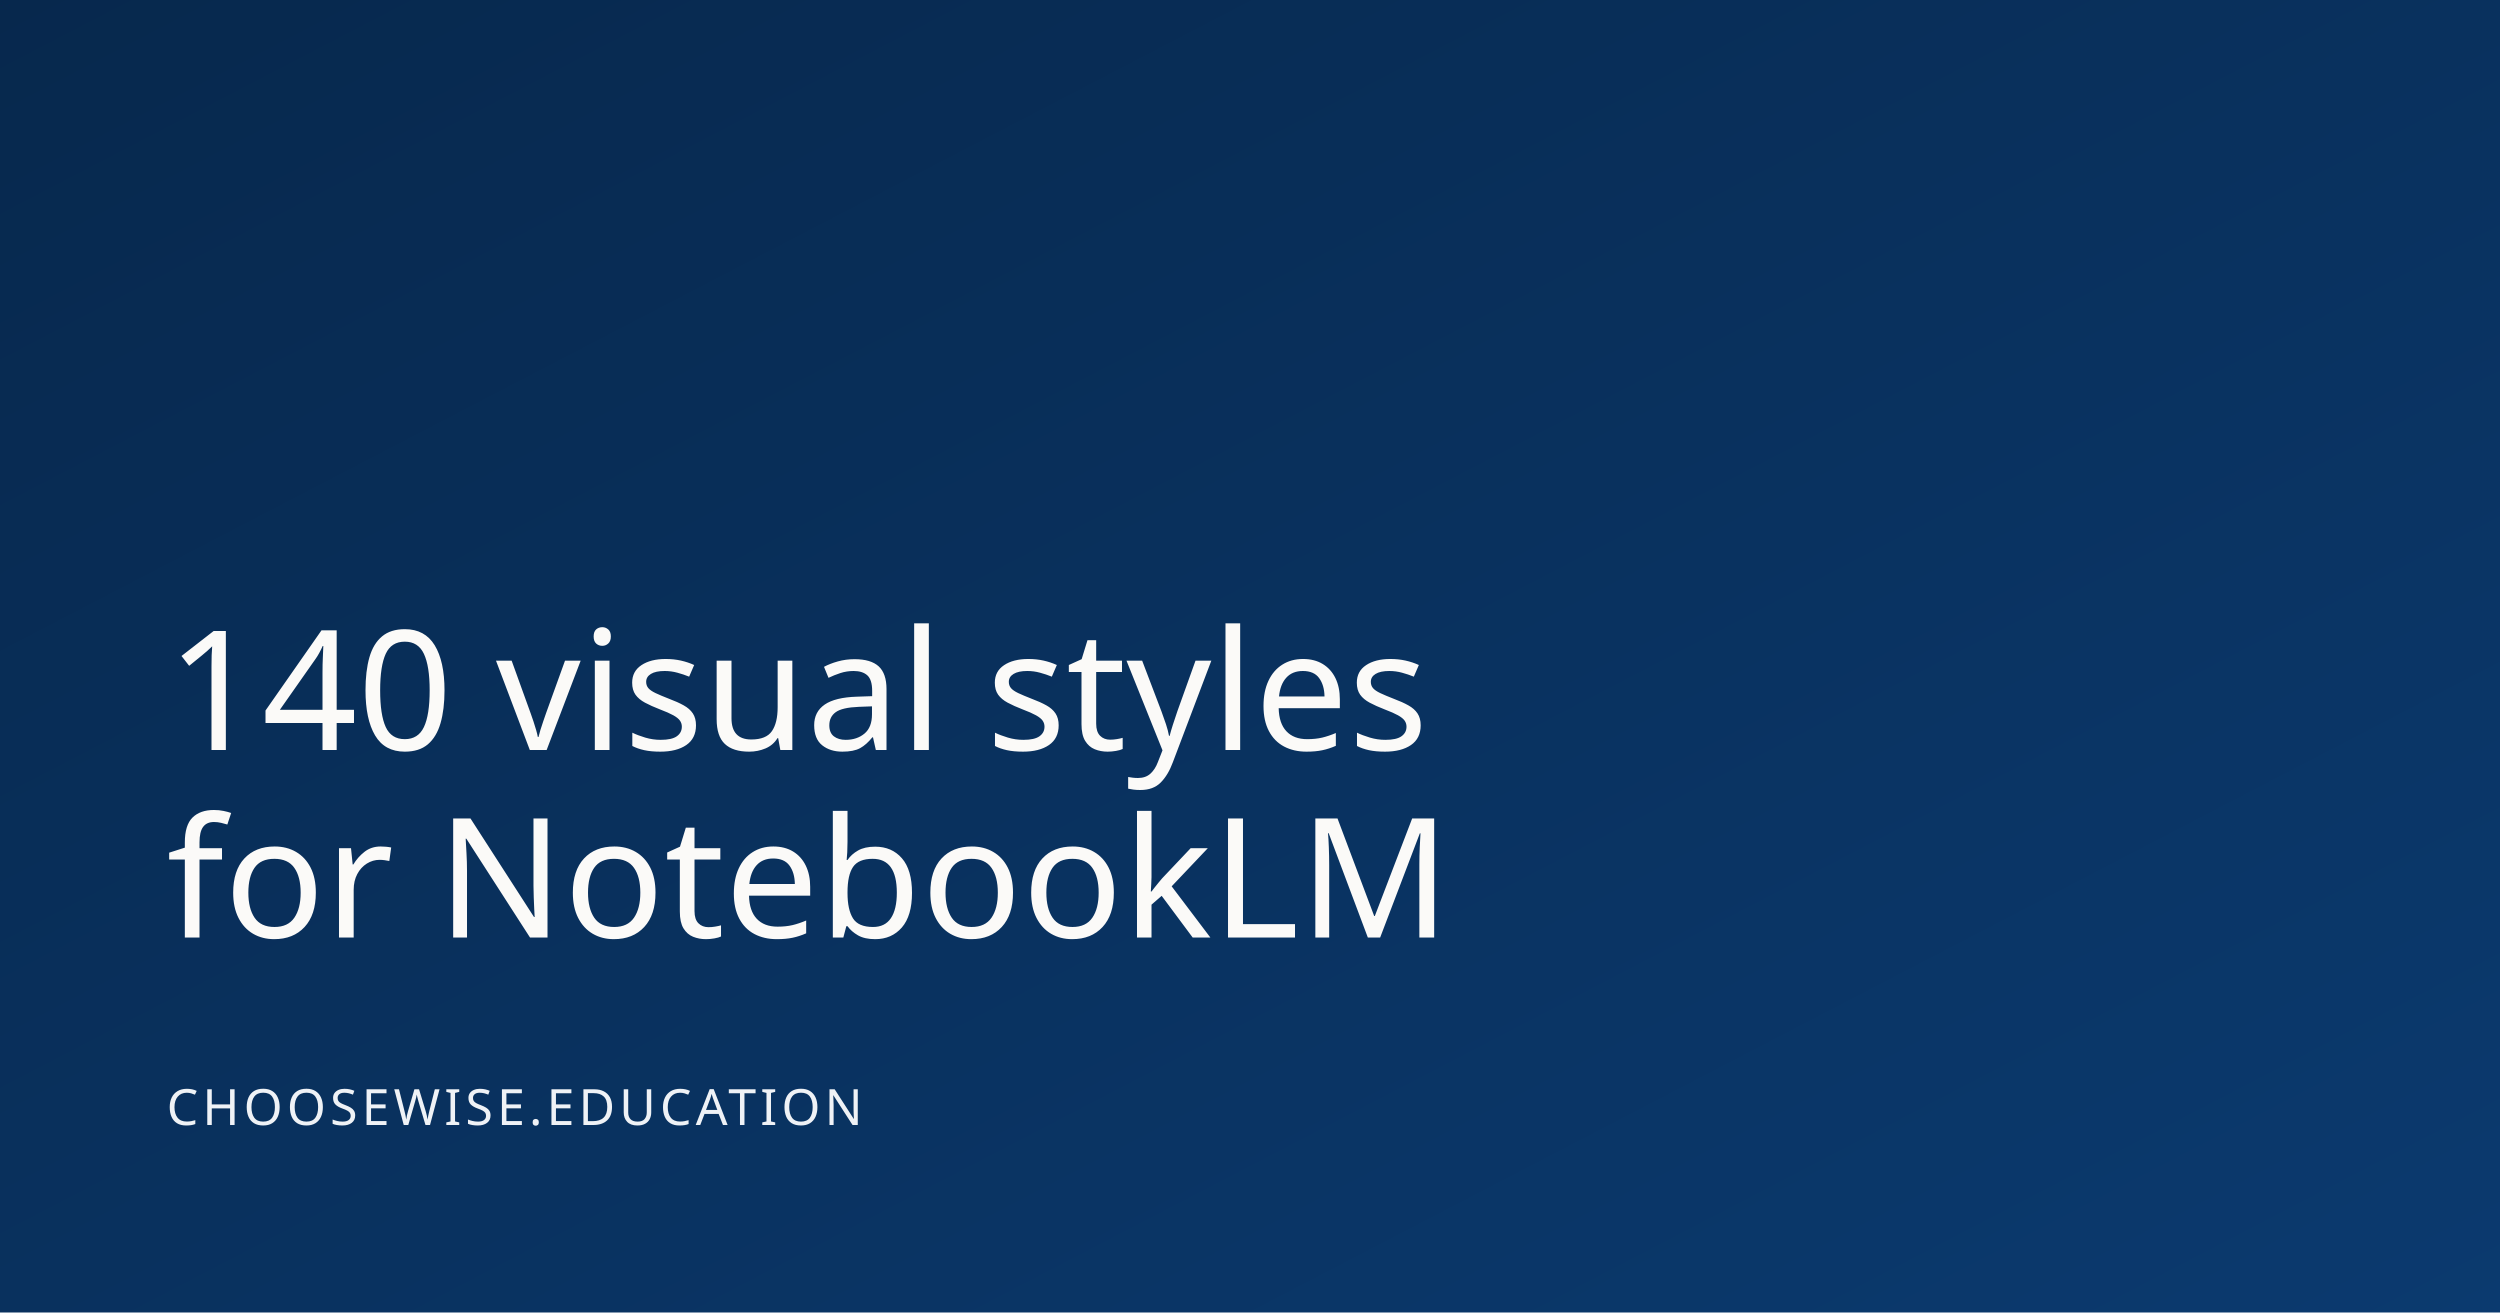
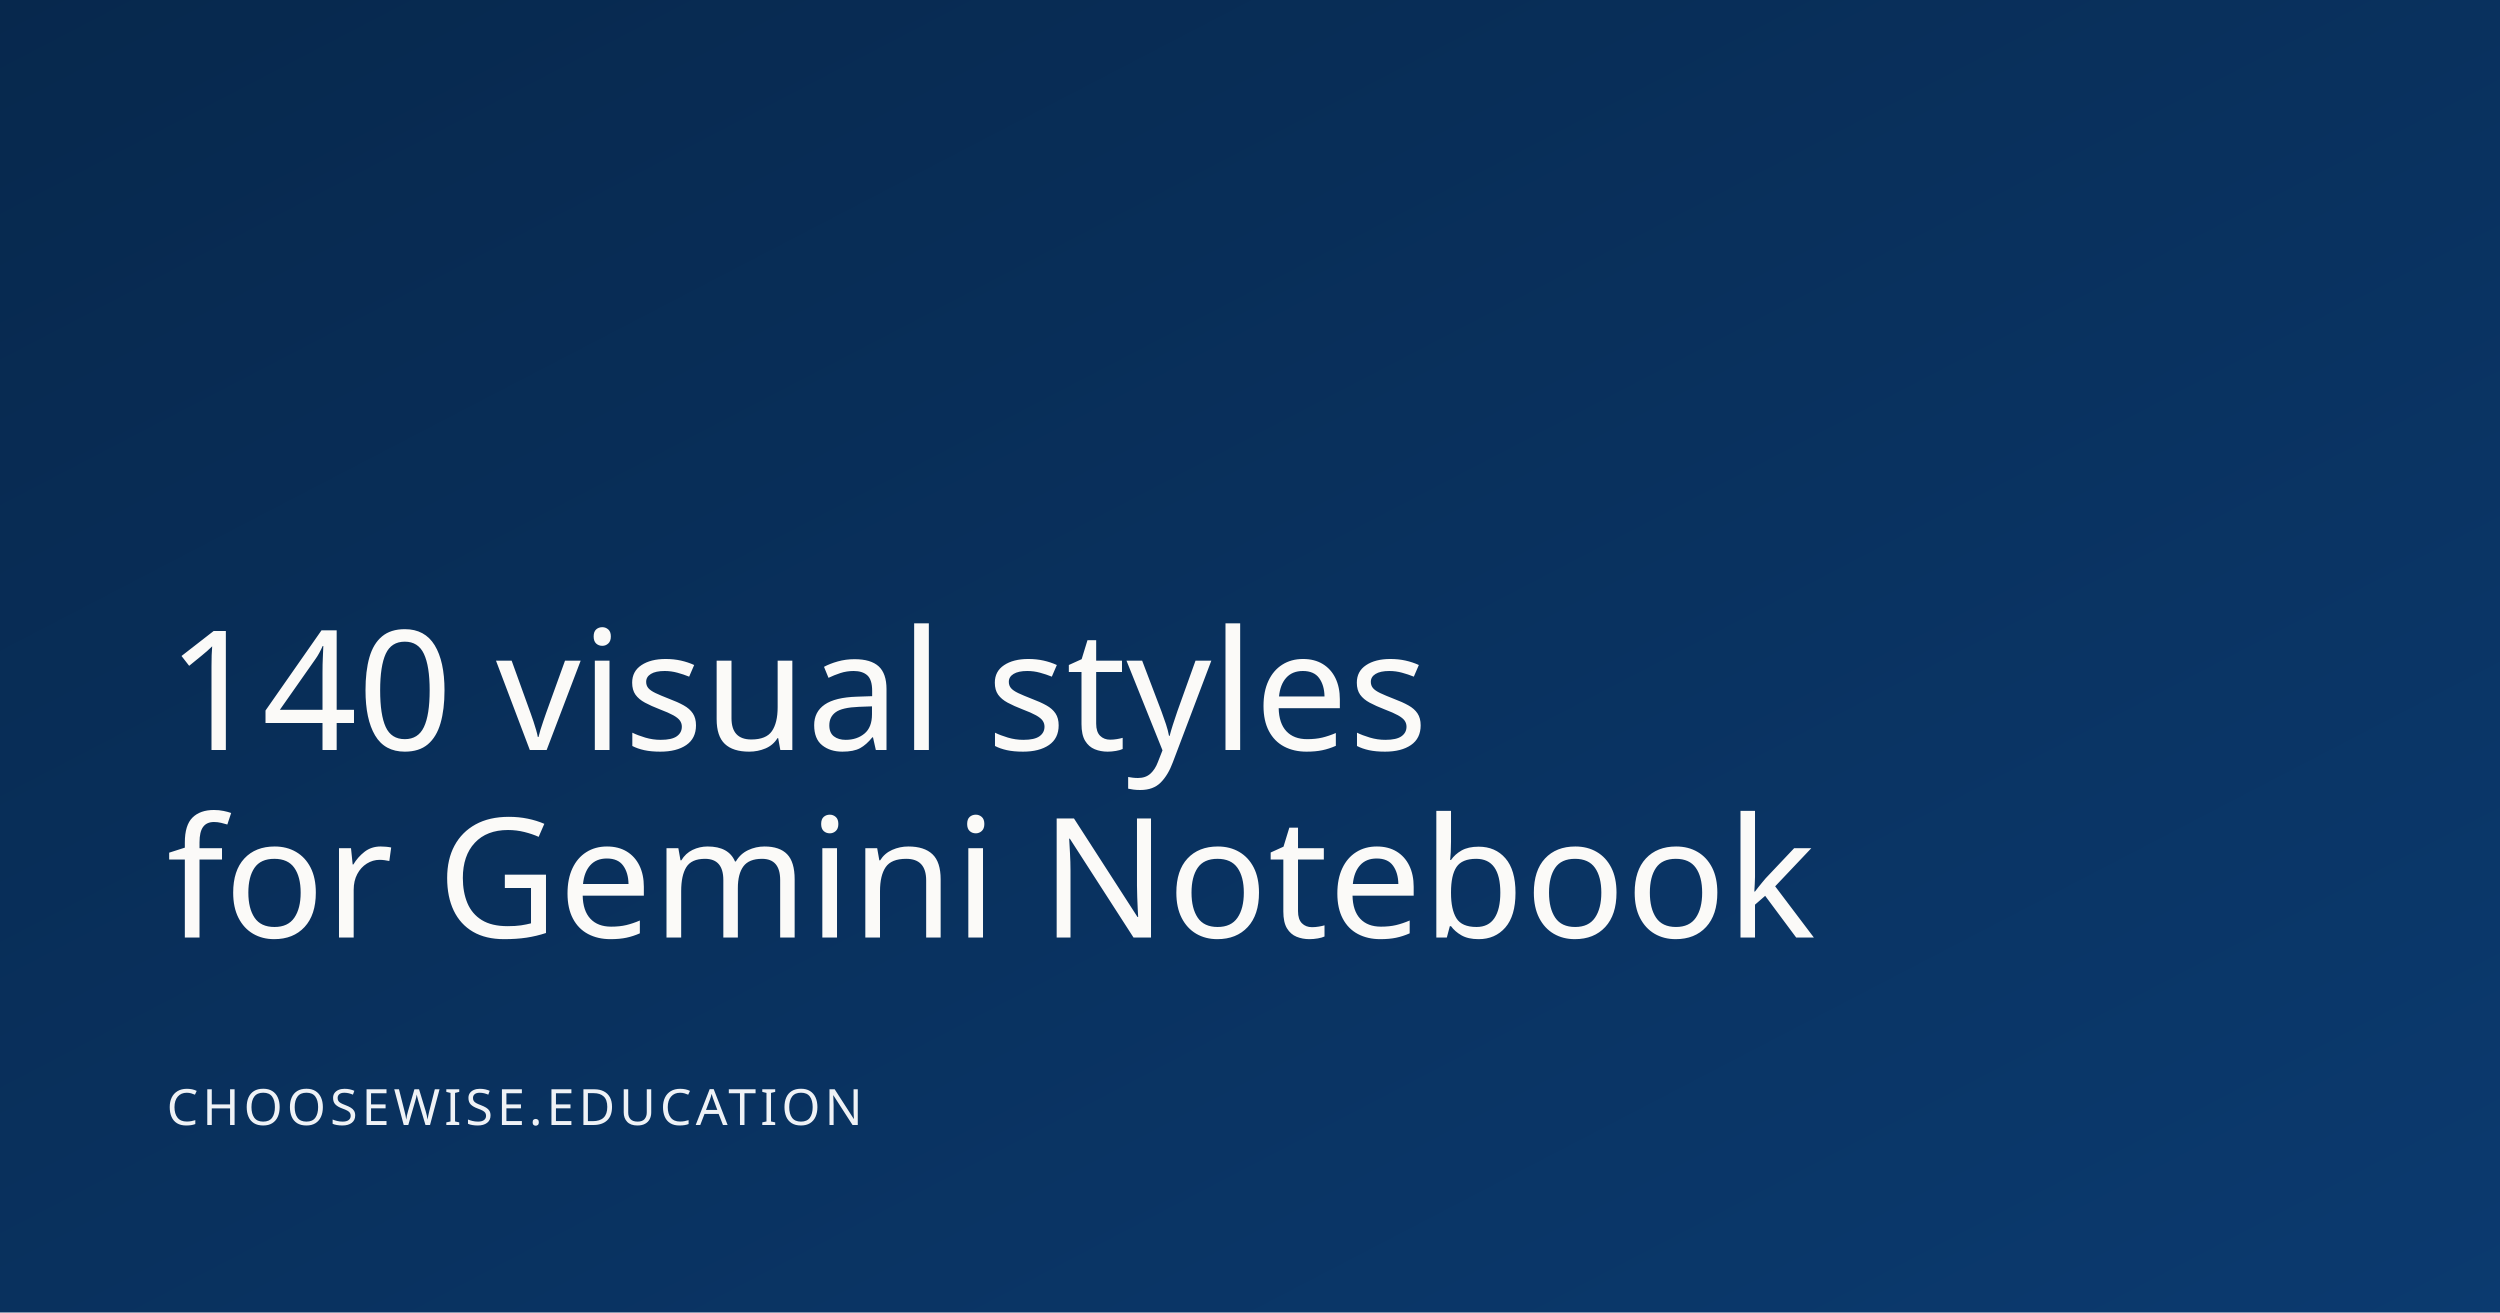
<svg xmlns="http://www.w3.org/2000/svg" viewBox="0 0 1200 630" width="1200" height="630">
  <defs>
    <style>
      @font-face {
        font-family: 'Hanken Grotesk';
        src: url('../../../fonts/hanken-grotesk/HankenGrotesk-VariableFont.woff2') format('woff2');
        font-weight: 300 600;
        font-style: normal;
      }
    </style>
    <linearGradient id="bg" x1="0" y1="0" x2="1" y2="1">
      <stop offset="0%" stop-color="#07284D" />
      <stop offset="100%" stop-color="#0B3A6F" />
    </linearGradient>
  </defs>
  <rect width="1200" height="630" fill="url(#bg)" />
  <text x="80" y="360" font-family="Hanken Grotesk, sans-serif" font-size="80" font-weight="300" fill="#FBFAF8">140 visual styles</text>
-   <text x="80" y="450" font-family="Hanken Grotesk, sans-serif" font-size="80" font-weight="300" fill="#FBFAF8">for NotebookLM</text>
+   <text x="80" y="450" font-family="Hanken Grotesk, sans-serif" font-size="80" font-weight="300" fill="#FBFAF8">for Gemini Notebook</text>
  <text x="80" y="540" font-family="Hanken Grotesk, sans-serif" font-size="24" font-weight="500" fill="#EFF2F6" letter-spacing="2">CHOOSEWISE.EDUCATION</text>
</svg>
